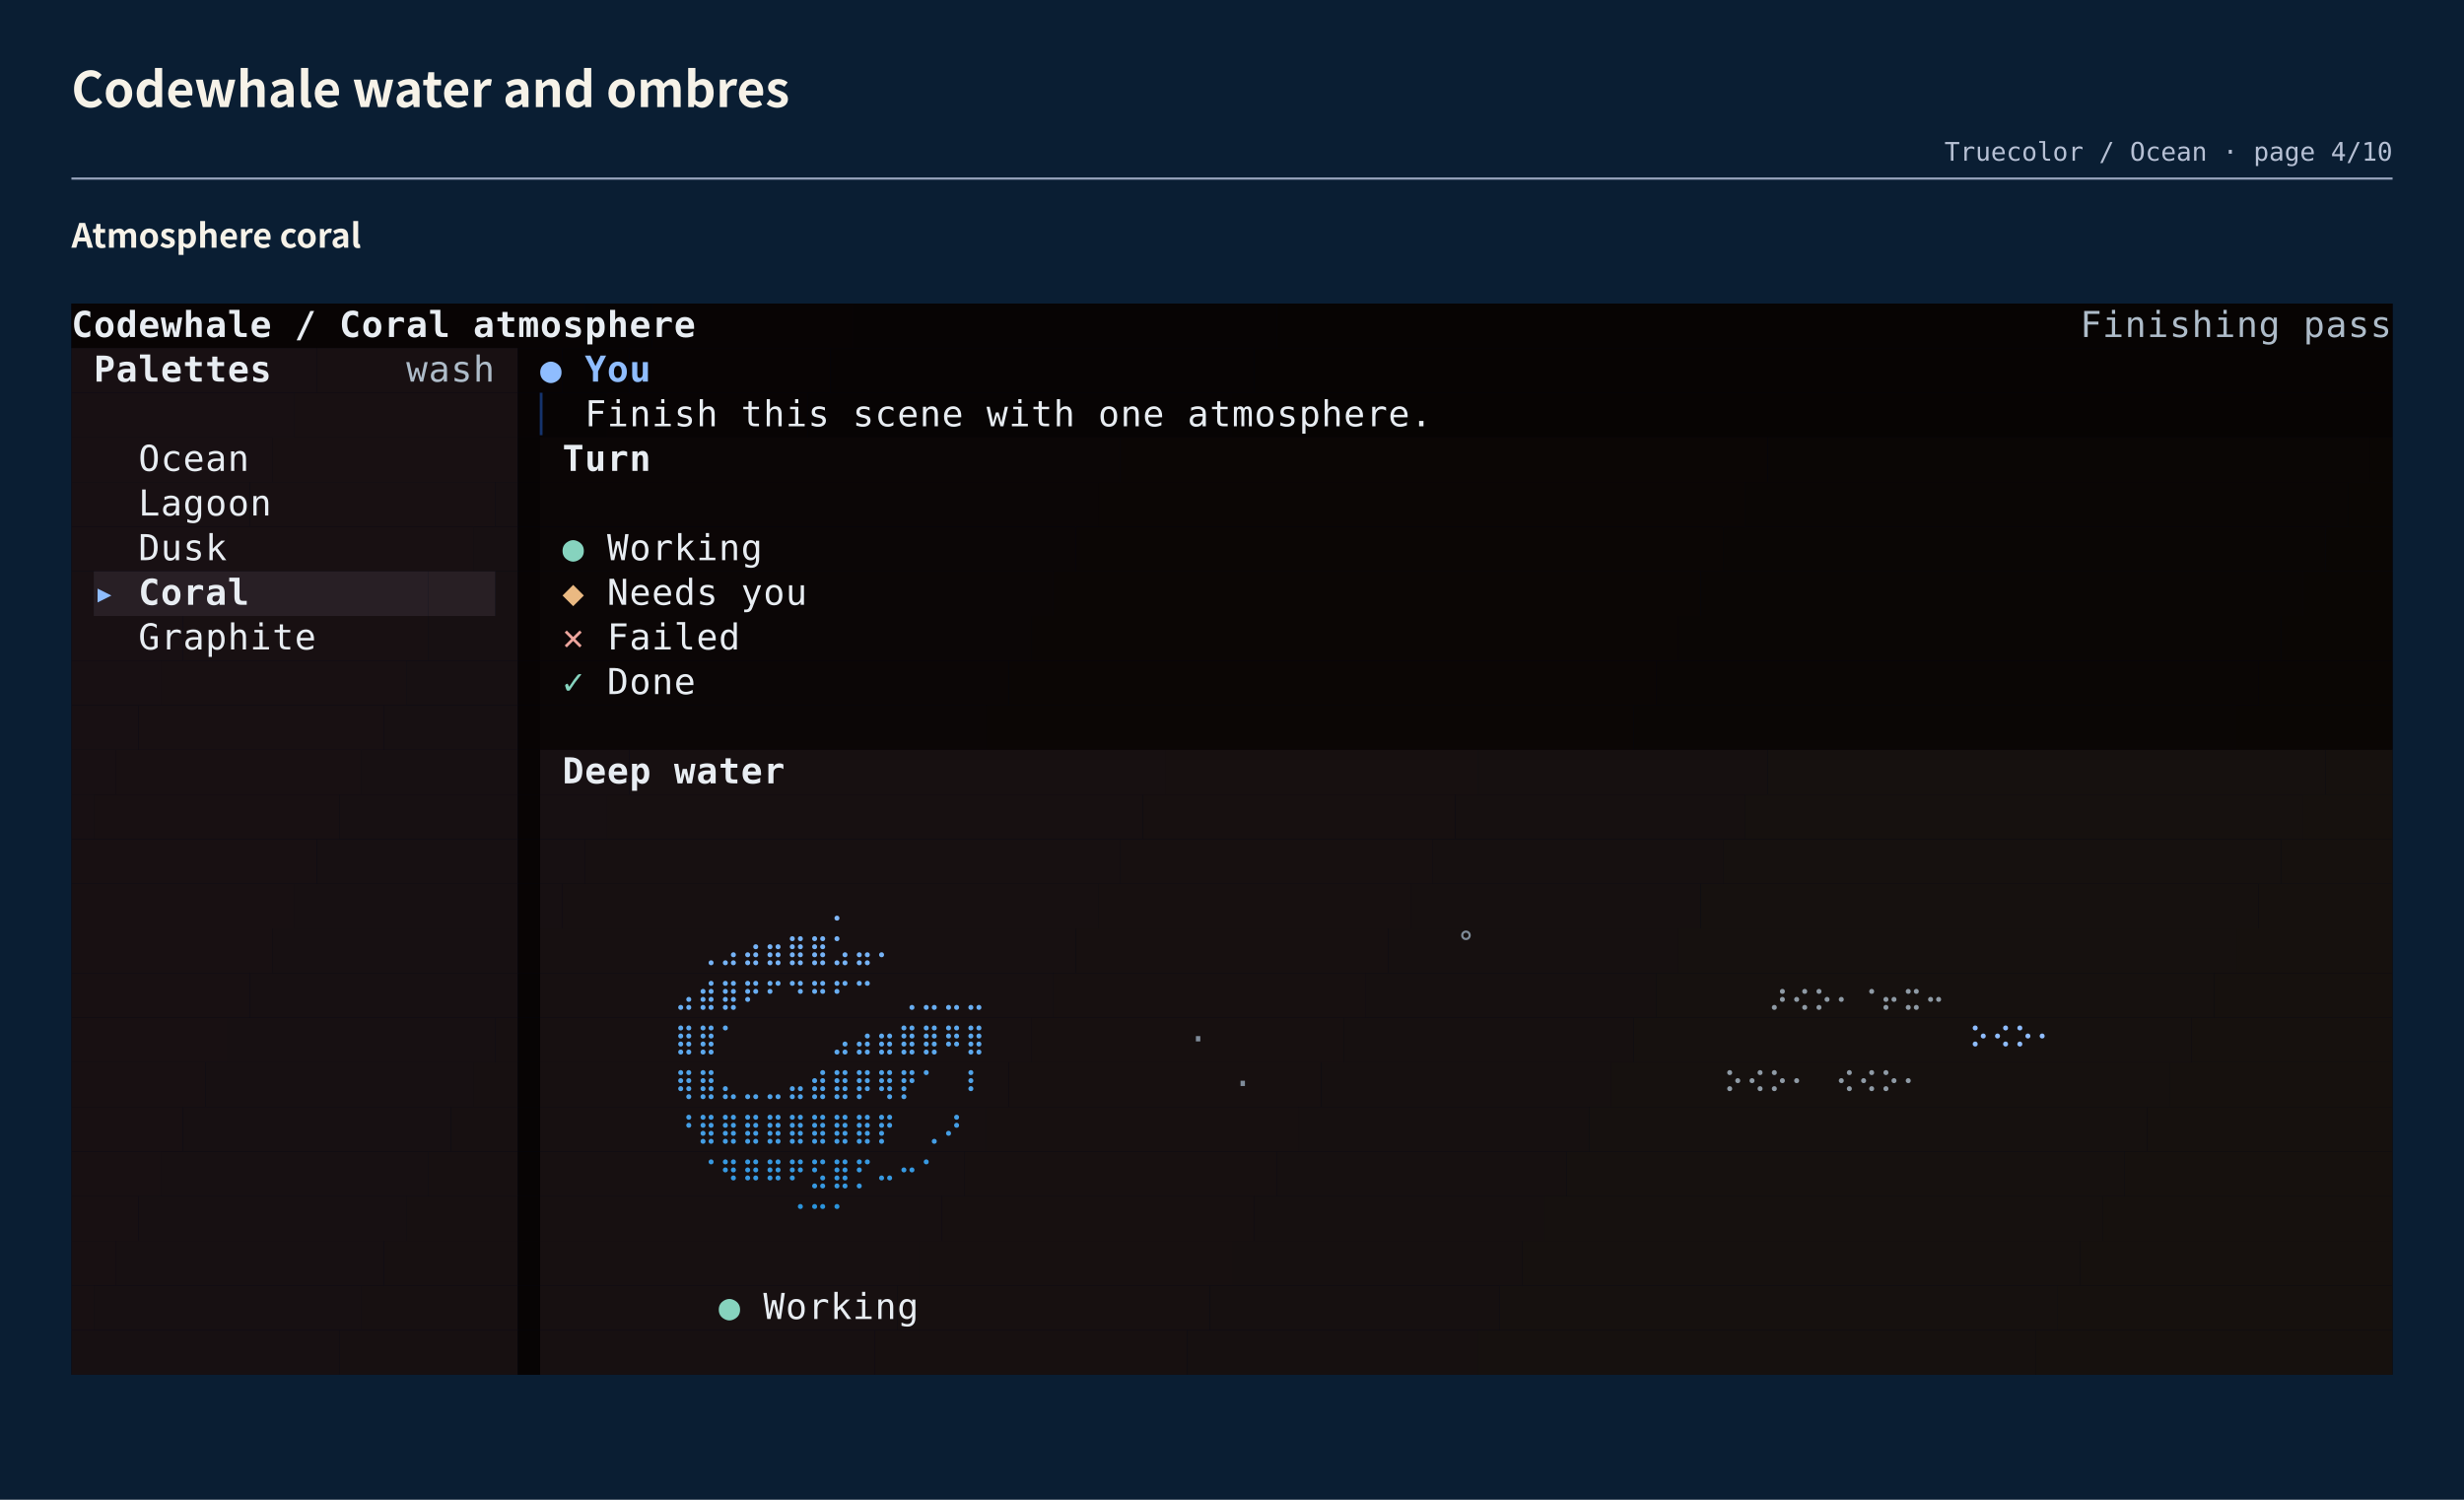
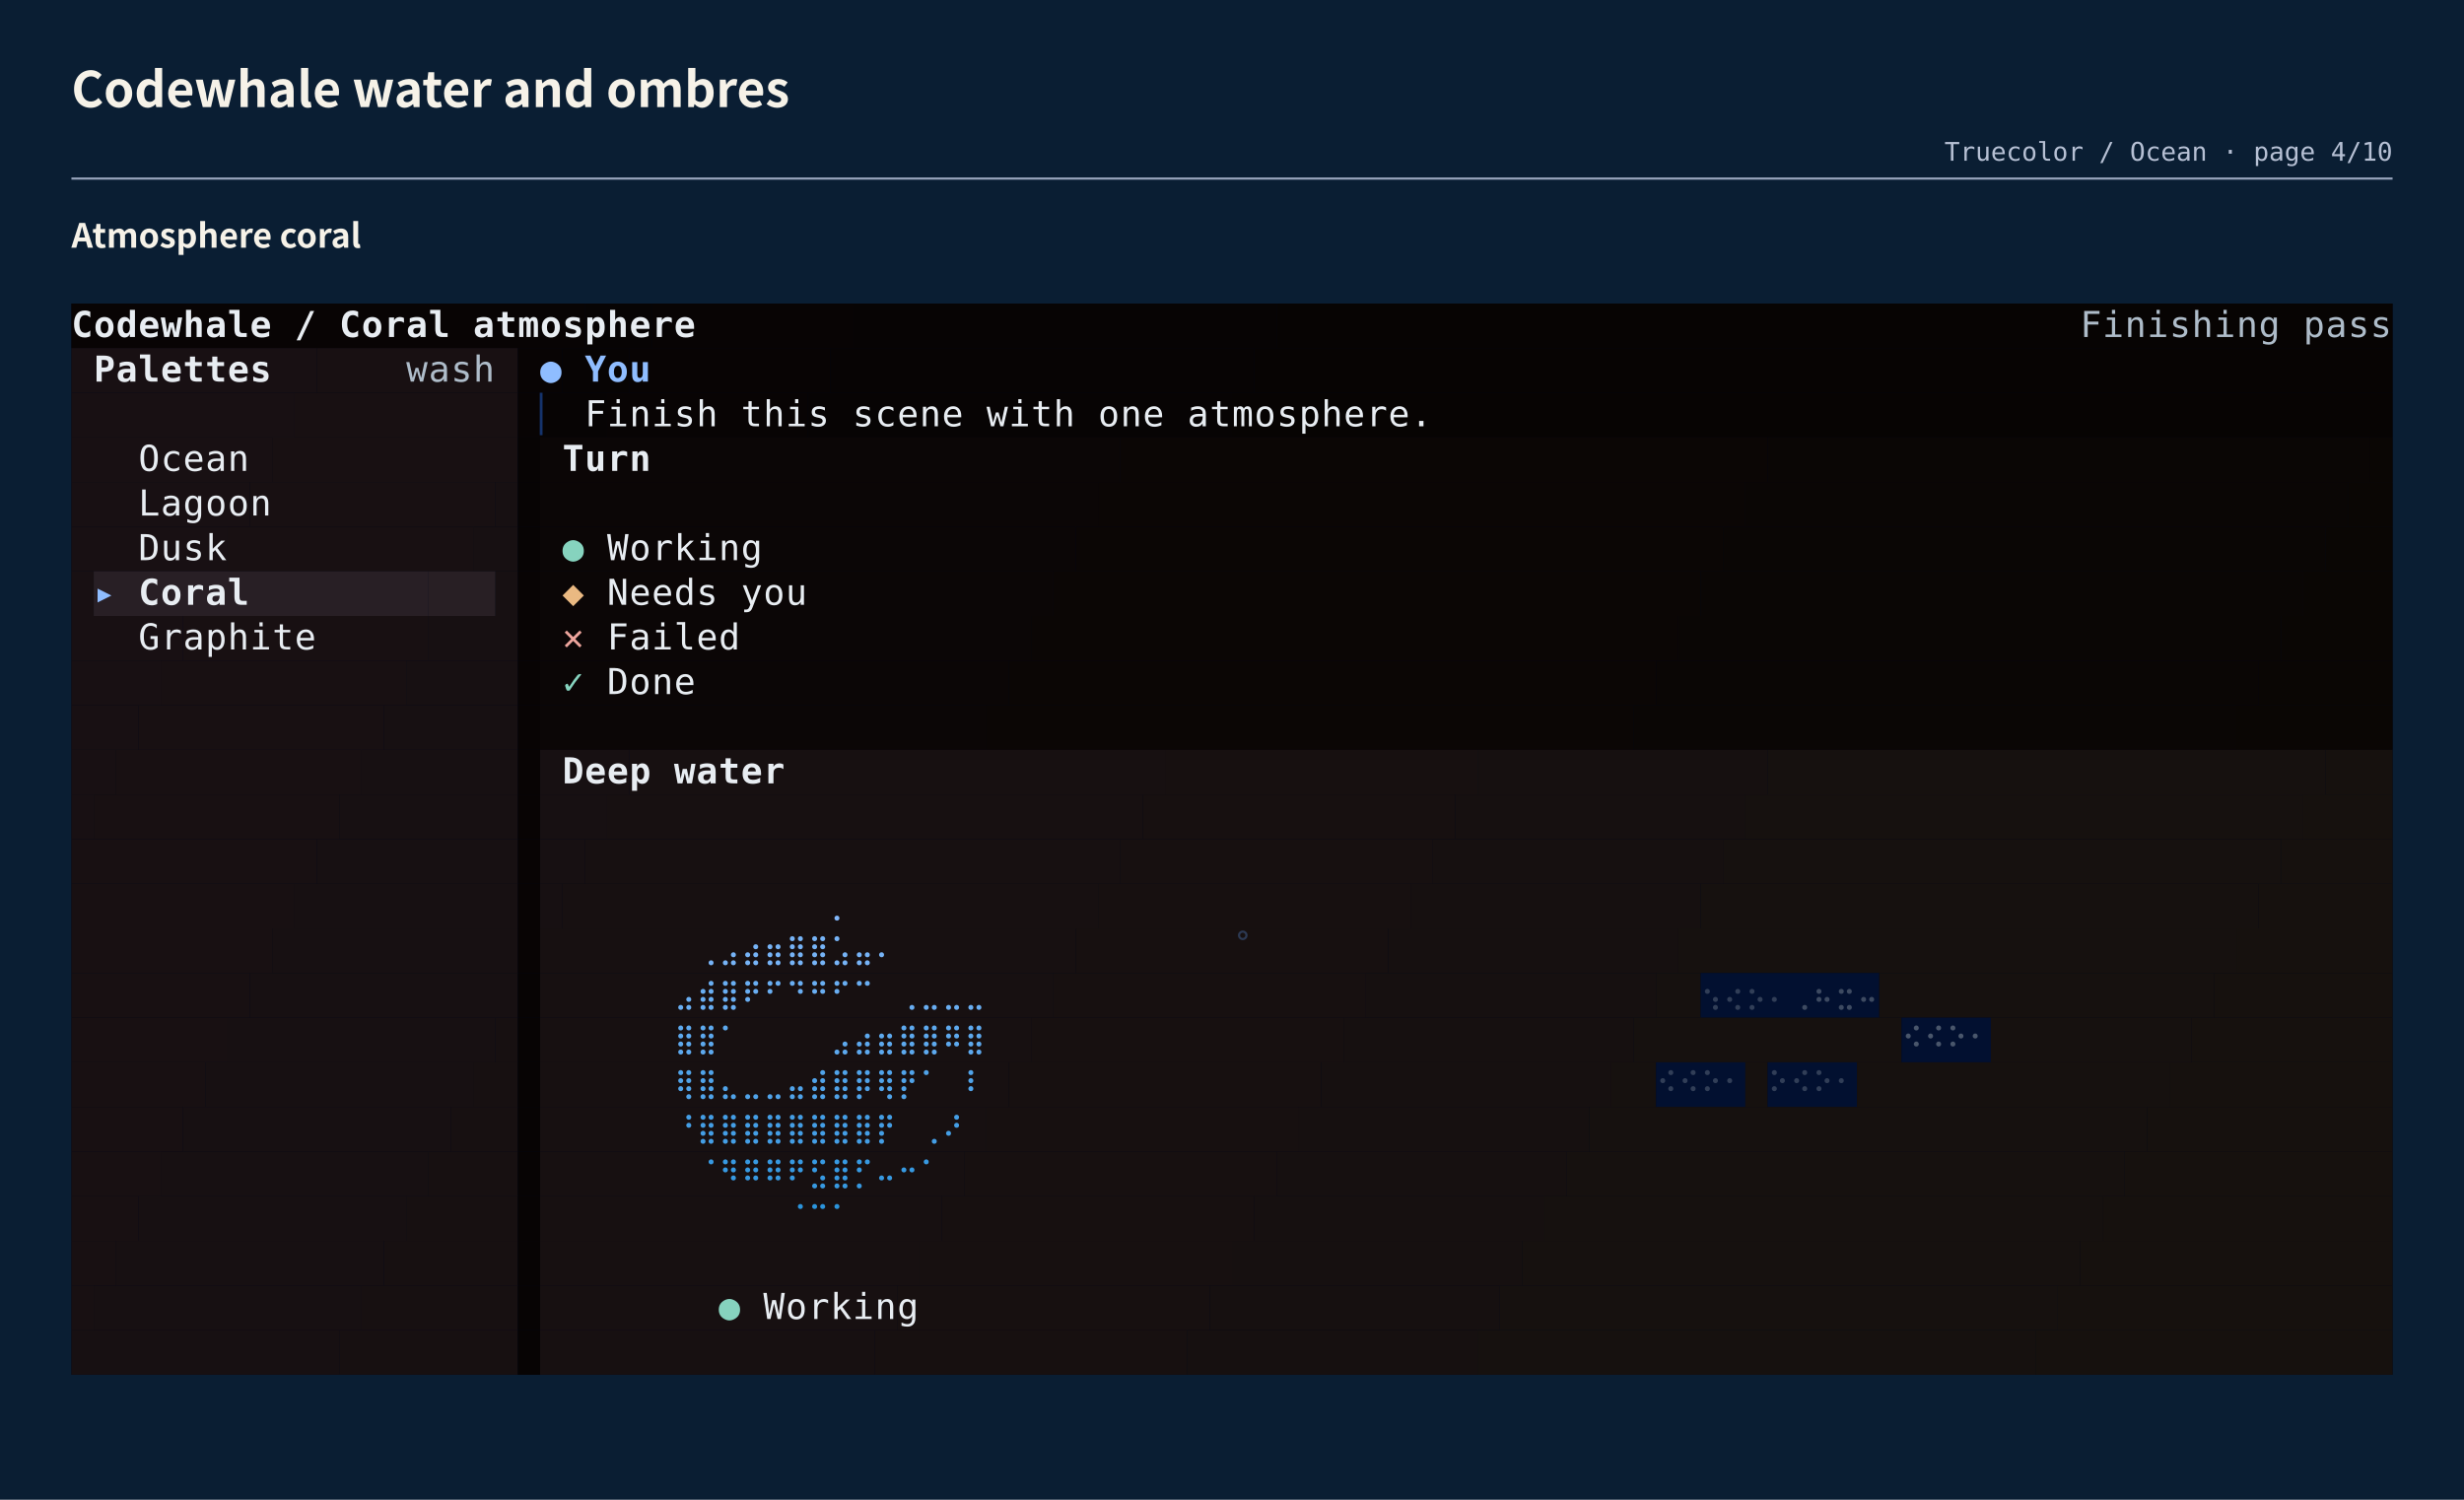
<svg xmlns="http://www.w3.org/2000/svg" width="1104" height="672" viewBox="0 0 1104 672" role="img" aria-labelledby="title desc">
  <rect width="100%" height="100%" fill="#0a1e33" />
  <text x="32" y="48" fill="#f6f2e8" font-family="'Geist Sans','PingFang SC','Hiragino Sans GB','Microsoft YaHei UI','Microsoft YaHei','Noto Sans CJK SC','Noto Sans SC','Source Han Sans SC',-apple-system,BlinkMacSystemFont,'Segoe UI',sans-serif" font-size="22" font-weight="600">Codewhale water and ombres</text>
  <text x="1072" y="72" fill="#b6c0d4" font-family="'DejaVu Sans Mono','Cascadia Mono','SFMono-Regular',Consolas,'Liberation Mono',monospace" font-size="11.5" text-anchor="end">Truecolor / Ocean · page 4/10</text>
  <path d="M32 80H1072" stroke="#93a0b8" stroke-width="1" />
  <g data-entry="atmosphere-coral">
    <text x="32" y="111" fill="#f6f2e8" font-family="'Geist Sans','PingFang SC','Hiragino Sans GB','Microsoft YaHei UI','Microsoft YaHei','Noto Sans CJK SC','Noto Sans SC','Source Han Sans SC',-apple-system,BlinkMacSystemFont,'Segoe UI',sans-serif" font-size="15" font-weight="600">Atmosphere coral</text>
    <svg width="1040" height="480" viewBox="0 0 1040 480" role="img" x="32" y="136">
      <rect width="100%" height="100%" fill="#000415" />
      <rect x="0" y="0" width="230" height="20" fill="#080404" />
      <rect x="230" y="0" width="30" height="20" fill="#070404" />
      <rect x="260" y="0" width="90" height="20" fill="#080404" />
      <rect x="350" y="0" width="190" height="20" fill="#070404" />
      <rect x="540" y="0" width="500" height="20" fill="#070403" />
      <rect x="0" y="20" width="110" height="20" fill="#181013" />
      <rect x="110" y="20" width="90" height="20" fill="#181012" />
      <rect x="200" y="20" width="20" height="20" fill="#080404" />
      <rect x="220" y="20" width="30" height="20" fill="#070404" />
      <rect x="250" y="20" width="90" height="20" fill="#080404" />
      <rect x="340" y="20" width="190" height="20" fill="#070404" />
      <rect x="530" y="20" width="510" height="20" fill="#070403" />
      <rect x="0" y="40" width="100" height="20" fill="#181013" />
      <rect x="100" y="40" width="100" height="20" fill="#181012" />
      <rect x="200" y="40" width="10" height="20" fill="#080404" />
      <rect x="210" y="40" width="30" height="20" fill="#070404" />
      <rect x="240" y="40" width="90" height="20" fill="#080404" />
      <rect x="330" y="40" width="190" height="20" fill="#070404" />
      <rect x="520" y="40" width="520" height="20" fill="#070403" />
      <rect x="0" y="60" width="90" height="20" fill="#181013" />
      <rect x="90" y="60" width="110" height="20" fill="#181012" />
      <rect x="200" y="60" width="10" height="20" fill="#070404" />
      <rect x="210" y="60" width="260" height="20" fill="#0b0606" />
      <rect x="470" y="60" width="290" height="20" fill="#0b0605" />
      <rect x="760" y="60" width="270" height="20" fill="#0a0605" />
      <rect x="1030" y="60" width="10" height="20" fill="#0a0604" />
      <rect x="0" y="80" width="80" height="20" fill="#181013" />
      <rect x="80" y="80" width="110" height="20" fill="#181012" />
      <rect x="190" y="80" width="10" height="20" fill="#171012" />
      <rect x="200" y="80" width="10" height="20" fill="#070404" />
      <rect x="210" y="80" width="250" height="20" fill="#0b0606" />
      <rect x="460" y="80" width="290" height="20" fill="#0b0605" />
      <rect x="750" y="80" width="270" height="20" fill="#0a0605" />
      <rect x="1020" y="80" width="20" height="20" fill="#0a0604" />
      <rect x="0" y="100" width="70" height="20" fill="#181013" />
      <rect x="70" y="100" width="110" height="20" fill="#181012" />
      <rect x="180" y="100" width="20" height="20" fill="#171012" />
      <rect x="200" y="100" width="10" height="20" fill="#070404" />
      <rect x="210" y="100" width="240" height="20" fill="#0b0606" />
      <rect x="450" y="100" width="290" height="20" fill="#0b0605" />
      <rect x="740" y="100" width="270" height="20" fill="#0a0605" />
      <rect x="1010" y="100" width="30" height="20" fill="#0a0604" />
      <rect x="0" y="120" width="10" height="20" fill="#181013" />
      <rect x="10" y="120" width="150" height="20" fill="#281f25" />
      <rect x="160" y="120" width="30" height="20" fill="#281f24" />
      <rect x="190" y="120" width="10" height="20" fill="#171012" />
      <rect x="200" y="120" width="10" height="20" fill="#080404" />
      <rect x="210" y="120" width="230" height="20" fill="#0b0606" />
      <rect x="440" y="120" width="290" height="20" fill="#0b0605" />
      <rect x="730" y="120" width="270" height="20" fill="#0a0605" />
      <rect x="1000" y="120" width="40" height="20" fill="#0a0604" />
      <rect x="0" y="140" width="50" height="20" fill="#181013" />
      <rect x="50" y="140" width="110" height="20" fill="#181012" />
      <rect x="160" y="140" width="40" height="20" fill="#171012" />
      <rect x="200" y="140" width="10" height="20" fill="#080404" />
      <rect x="210" y="140" width="220" height="20" fill="#0b0606" />
      <rect x="430" y="140" width="290" height="20" fill="#0b0605" />
      <rect x="720" y="140" width="270" height="20" fill="#0a0605" />
      <rect x="990" y="140" width="50" height="20" fill="#0a0604" />
      <rect x="0" y="160" width="40" height="20" fill="#181013" />
      <rect x="40" y="160" width="110" height="20" fill="#181012" />
      <rect x="150" y="160" width="50" height="20" fill="#171012" />
      <rect x="200" y="160" width="10" height="20" fill="#080404" />
      <rect x="210" y="160" width="210" height="20" fill="#0b0606" />
      <rect x="420" y="160" width="290" height="20" fill="#0b0605" />
      <rect x="710" y="160" width="270" height="20" fill="#0a0605" />
      <rect x="980" y="160" width="60" height="20" fill="#0a0604" />
      <rect x="0" y="180" width="30" height="20" fill="#181013" />
      <rect x="30" y="180" width="110" height="20" fill="#181012" />
      <rect x="140" y="180" width="60" height="20" fill="#171012" />
      <rect x="200" y="180" width="10" height="20" fill="#080404" />
      <rect x="210" y="180" width="200" height="20" fill="#0b0606" />
      <rect x="410" y="180" width="290" height="20" fill="#0b0605" />
      <rect x="700" y="180" width="270" height="20" fill="#0a0605" />
      <rect x="970" y="180" width="70" height="20" fill="#0a0604" />
      <rect x="0" y="200" width="20" height="20" fill="#181013" />
      <rect x="20" y="200" width="110" height="20" fill="#181012" />
      <rect x="130" y="200" width="70" height="20" fill="#171012" />
      <rect x="200" y="200" width="10" height="20" fill="#080404" />
      <rect x="210" y="200" width="40" height="20" fill="#171012" />
      <rect x="250" y="200" width="240" height="20" fill="#171011" />
      <rect x="490" y="200" width="140" height="20" fill="#171010" />
      <rect x="630" y="200" width="130" height="20" fill="#161010" />
      <rect x="760" y="200" width="250" height="20" fill="#16110f" />
      <rect x="1010" y="200" width="30" height="20" fill="#16110e" />
      <rect x="0" y="220" width="10" height="20" fill="#181013" />
      <rect x="10" y="220" width="110" height="20" fill="#181012" />
      <rect x="120" y="220" width="80" height="20" fill="#171012" />
      <rect x="200" y="220" width="10" height="20" fill="#080404" />
      <rect x="210" y="220" width="30" height="20" fill="#171012" />
      <rect x="240" y="220" width="240" height="20" fill="#171011" />
      <rect x="480" y="220" width="140" height="20" fill="#171010" />
      <rect x="620" y="220" width="130" height="20" fill="#161010" />
      <rect x="750" y="220" width="250" height="20" fill="#16110f" />
      <rect x="1000" y="220" width="40" height="20" fill="#16110e" />
      <rect x="0" y="240" width="110" height="20" fill="#181012" />
      <rect x="110" y="240" width="90" height="20" fill="#171012" />
      <rect x="200" y="240" width="10" height="20" fill="#080404" />
      <rect x="210" y="240" width="20" height="20" fill="#171012" />
      <rect x="230" y="240" width="240" height="20" fill="#171011" />
      <rect x="470" y="240" width="140" height="20" fill="#171010" />
      <rect x="610" y="240" width="130" height="20" fill="#161010" />
      <rect x="740" y="240" width="250" height="20" fill="#16110f" />
      <rect x="990" y="240" width="50" height="20" fill="#16110e" />
      <rect x="0" y="260" width="100" height="20" fill="#181012" />
      <rect x="100" y="260" width="100" height="20" fill="#171012" />
      <rect x="200" y="260" width="10" height="20" fill="#080404" />
      <rect x="210" y="260" width="10" height="20" fill="#171012" />
      <rect x="220" y="260" width="240" height="20" fill="#171011" />
      <rect x="460" y="260" width="140" height="20" fill="#171010" />
      <rect x="600" y="260" width="130" height="20" fill="#161010" />
      <rect x="730" y="260" width="250" height="20" fill="#16110f" />
      <rect x="980" y="260" width="60" height="20" fill="#16110e" />
      <rect x="0" y="280" width="90" height="20" fill="#181012" />
      <rect x="90" y="280" width="110" height="20" fill="#171012" />
      <rect x="200" y="280" width="10" height="20" fill="#080404" />
      <rect x="210" y="280" width="240" height="20" fill="#171011" />
      <rect x="450" y="280" width="140" height="20" fill="#171010" />
      <rect x="590" y="280" width="130" height="20" fill="#161010" />
      <rect x="720" y="280" width="250" height="20" fill="#16110f" />
      <rect x="970" y="280" width="70" height="20" fill="#16110e" />
      <rect x="0" y="300" width="80" height="20" fill="#181012" />
      <rect x="80" y="300" width="120" height="20" fill="#171012" />
      <rect x="200" y="300" width="10" height="20" fill="#070404" />
      <rect x="210" y="300" width="230" height="20" fill="#171011" />
      <rect x="440" y="300" width="140" height="20" fill="#171010" />
      <rect x="580" y="300" width="130" height="20" fill="#161010" />
-       <rect x="710" y="300" width="250" height="20" fill="#16110f" />
+       <rect x="710" y="300" width="20" height="20" fill="#16110f" />
+       <rect x="730" y="300" width="80" height="20" fill="#021030" />
+       <rect x="810" y="300" width="150" height="20" fill="#16110f" />
      <rect x="960" y="300" width="80" height="20" fill="#16110e" />
      <rect x="0" y="320" width="70" height="20" fill="#181012" />
      <rect x="70" y="320" width="120" height="20" fill="#171012" />
      <rect x="190" y="320" width="10" height="20" fill="#171011" />
      <rect x="200" y="320" width="10" height="20" fill="#070404" />
      <rect x="210" y="320" width="220" height="20" fill="#171011" />
      <rect x="430" y="320" width="140" height="20" fill="#171010" />
      <rect x="570" y="320" width="130" height="20" fill="#161010" />
-       <rect x="700" y="320" width="250" height="20" fill="#16110f" />
+       <rect x="700" y="320" width="120" height="20" fill="#16110f" />
+       <rect x="820" y="320" width="40" height="20" fill="#021030" />
+       <rect x="860" y="320" width="90" height="20" fill="#16110f" />
      <rect x="950" y="320" width="90" height="20" fill="#16110e" />
      <rect x="0" y="340" width="60" height="20" fill="#181012" />
      <rect x="60" y="340" width="120" height="20" fill="#171012" />
      <rect x="180" y="340" width="20" height="20" fill="#171011" />
      <rect x="200" y="340" width="10" height="20" fill="#070404" />
      <rect x="210" y="340" width="210" height="20" fill="#171011" />
      <rect x="420" y="340" width="140" height="20" fill="#171010" />
      <rect x="560" y="340" width="130" height="20" fill="#161010" />
-       <rect x="690" y="340" width="250" height="20" fill="#16110f" />
+       <rect x="690" y="340" width="20" height="20" fill="#16110f" />
+       <rect x="710" y="340" width="40" height="20" fill="#021030" />
+       <rect x="750" y="340" width="10" height="20" fill="#16110f" />
+       <rect x="760" y="340" width="40" height="20" fill="#021030" />
+       <rect x="800" y="340" width="140" height="20" fill="#16110f" />
      <rect x="940" y="340" width="100" height="20" fill="#16110e" />
      <rect x="0" y="360" width="50" height="20" fill="#181012" />
      <rect x="50" y="360" width="120" height="20" fill="#171012" />
      <rect x="170" y="360" width="30" height="20" fill="#171011" />
      <rect x="200" y="360" width="10" height="20" fill="#070404" />
      <rect x="210" y="360" width="200" height="20" fill="#171011" />
      <rect x="410" y="360" width="140" height="20" fill="#171010" />
      <rect x="550" y="360" width="130" height="20" fill="#161010" />
      <rect x="680" y="360" width="250" height="20" fill="#16110f" />
      <rect x="930" y="360" width="110" height="20" fill="#16110e" />
      <rect x="0" y="380" width="40" height="20" fill="#181012" />
      <rect x="40" y="380" width="120" height="20" fill="#171012" />
      <rect x="160" y="380" width="40" height="20" fill="#171011" />
      <rect x="200" y="380" width="10" height="20" fill="#070404" />
      <rect x="210" y="380" width="190" height="20" fill="#171011" />
      <rect x="400" y="380" width="140" height="20" fill="#171010" />
      <rect x="540" y="380" width="130" height="20" fill="#161010" />
      <rect x="670" y="380" width="250" height="20" fill="#16110f" />
      <rect x="920" y="380" width="120" height="20" fill="#16110e" />
      <rect x="0" y="400" width="30" height="20" fill="#181012" />
      <rect x="30" y="400" width="120" height="20" fill="#171012" />
      <rect x="150" y="400" width="50" height="20" fill="#171011" />
      <rect x="200" y="400" width="10" height="20" fill="#070404" />
      <rect x="210" y="400" width="180" height="20" fill="#171011" />
      <rect x="390" y="400" width="140" height="20" fill="#171010" />
      <rect x="530" y="400" width="130" height="20" fill="#161010" />
      <rect x="660" y="400" width="250" height="20" fill="#16110f" />
      <rect x="910" y="400" width="130" height="20" fill="#16110e" />
      <rect x="0" y="420" width="20" height="20" fill="#181012" />
      <rect x="20" y="420" width="120" height="20" fill="#171012" />
      <rect x="140" y="420" width="60" height="20" fill="#171011" />
      <rect x="200" y="420" width="10" height="20" fill="#070404" />
      <rect x="210" y="420" width="170" height="20" fill="#171011" />
      <rect x="380" y="420" width="140" height="20" fill="#171010" />
      <rect x="520" y="420" width="130" height="20" fill="#161010" />
      <rect x="650" y="420" width="250" height="20" fill="#16110f" />
      <rect x="900" y="420" width="140" height="20" fill="#16110e" />
      <rect x="0" y="440" width="10" height="20" fill="#181012" />
      <rect x="10" y="440" width="120" height="20" fill="#171012" />
      <rect x="130" y="440" width="70" height="20" fill="#171011" />
      <rect x="200" y="440" width="10" height="20" fill="#070404" />
      <rect x="210" y="440" width="160" height="20" fill="#171011" />
      <rect x="370" y="440" width="140" height="20" fill="#171010" />
      <rect x="510" y="440" width="130" height="20" fill="#161010" />
      <rect x="640" y="440" width="250" height="20" fill="#16110f" />
      <rect x="890" y="440" width="150" height="20" fill="#16110e" />
      <rect x="0" y="460" width="120" height="20" fill="#171012" />
      <rect x="120" y="460" width="80" height="20" fill="#171011" />
      <rect x="200" y="460" width="10" height="20" fill="#070404" />
      <rect x="210" y="460" width="150" height="20" fill="#171011" />
      <rect x="360" y="460" width="140" height="20" fill="#171010" />
      <rect x="500" y="460" width="130" height="20" fill="#161010" />
      <rect x="630" y="460" width="250" height="20" fill="#16110f" />
      <rect x="880" y="460" width="160" height="20" fill="#16110e" />
      <g font-family="'DejaVu Sans Mono','Cascadia Mono','SFMono-Regular',Consolas,'Liberation Mono',monospace" font-size="16" xml:space="preserve">
        <text x="0" y="15" fill="#e8edf2" textLength="10" lengthAdjust="spacingAndGlyphs" font-weight="700">C</text>
        <text x="10" y="15" fill="#e8edf2" textLength="10" lengthAdjust="spacingAndGlyphs" font-weight="700">o</text>
        <text x="20" y="15" fill="#e8edf2" textLength="10" lengthAdjust="spacingAndGlyphs" font-weight="700">d</text>
        <text x="30" y="15" fill="#e8edf2" textLength="10" lengthAdjust="spacingAndGlyphs" font-weight="700">e</text>
        <text x="40" y="15" fill="#e8edf2" textLength="10" lengthAdjust="spacingAndGlyphs" font-weight="700">w</text>
        <text x="50" y="15" fill="#e8edf2" textLength="10" lengthAdjust="spacingAndGlyphs" font-weight="700">h</text>
        <text x="60" y="15" fill="#e8edf2" textLength="10" lengthAdjust="spacingAndGlyphs" font-weight="700">a</text>
        <text x="70" y="15" fill="#e8edf2" textLength="10" lengthAdjust="spacingAndGlyphs" font-weight="700">l</text>
        <text x="80" y="15" fill="#e8edf2" textLength="10" lengthAdjust="spacingAndGlyphs" font-weight="700">e</text>
        <text x="100" y="15" fill="#e8edf2" textLength="10" lengthAdjust="spacingAndGlyphs" font-weight="700">/</text>
        <text x="120" y="15" fill="#e8edf2" textLength="10" lengthAdjust="spacingAndGlyphs" font-weight="700">C</text>
        <text x="130" y="15" fill="#e8edf2" textLength="10" lengthAdjust="spacingAndGlyphs" font-weight="700">o</text>
        <text x="140" y="15" fill="#e8edf2" textLength="10" lengthAdjust="spacingAndGlyphs" font-weight="700">r</text>
        <text x="150" y="15" fill="#e8edf2" textLength="10" lengthAdjust="spacingAndGlyphs" font-weight="700">a</text>
        <text x="160" y="15" fill="#e8edf2" textLength="10" lengthAdjust="spacingAndGlyphs" font-weight="700">l</text>
        <text x="180" y="15" fill="#e8edf2" textLength="10" lengthAdjust="spacingAndGlyphs" font-weight="700">a</text>
        <text x="190" y="15" fill="#e8edf2" textLength="10" lengthAdjust="spacingAndGlyphs" font-weight="700">t</text>
        <text x="200" y="15" fill="#e8edf2" textLength="10" lengthAdjust="spacingAndGlyphs" font-weight="700">m</text>
        <text x="210" y="15" fill="#e8edf2" textLength="10" lengthAdjust="spacingAndGlyphs" font-weight="700">o</text>
        <text x="220" y="15" fill="#e8edf2" textLength="10" lengthAdjust="spacingAndGlyphs" font-weight="700">s</text>
        <text x="230" y="15" fill="#e8edf2" textLength="10" lengthAdjust="spacingAndGlyphs" font-weight="700">p</text>
        <text x="240" y="15" fill="#e8edf2" textLength="10" lengthAdjust="spacingAndGlyphs" font-weight="700">h</text>
        <text x="250" y="15" fill="#e8edf2" textLength="10" lengthAdjust="spacingAndGlyphs" font-weight="700">e</text>
        <text x="260" y="15" fill="#e8edf2" textLength="10" lengthAdjust="spacingAndGlyphs" font-weight="700">r</text>
        <text x="270" y="15" fill="#e8edf2" textLength="10" lengthAdjust="spacingAndGlyphs" font-weight="700">e</text>
        <text x="900" y="15" fill="#aebcc9" textLength="10" lengthAdjust="spacingAndGlyphs">F</text>
        <text x="910" y="15" fill="#aebcc9" textLength="10" lengthAdjust="spacingAndGlyphs">i</text>
        <text x="920" y="15" fill="#aebcc9" textLength="10" lengthAdjust="spacingAndGlyphs">n</text>
        <text x="930" y="15" fill="#aebcc9" textLength="10" lengthAdjust="spacingAndGlyphs">i</text>
        <text x="940" y="15" fill="#aebcc9" textLength="10" lengthAdjust="spacingAndGlyphs">s</text>
        <text x="950" y="15" fill="#aebcc9" textLength="10" lengthAdjust="spacingAndGlyphs">h</text>
        <text x="960" y="15" fill="#aebcc9" textLength="10" lengthAdjust="spacingAndGlyphs">i</text>
        <text x="970" y="15" fill="#aebcc9" textLength="10" lengthAdjust="spacingAndGlyphs">n</text>
        <text x="980" y="15" fill="#aebcc9" textLength="10" lengthAdjust="spacingAndGlyphs">g</text>
        <text x="1000" y="15" fill="#aebcc9" textLength="10" lengthAdjust="spacingAndGlyphs">p</text>
        <text x="1010" y="15" fill="#aebcc9" textLength="10" lengthAdjust="spacingAndGlyphs">a</text>
        <text x="1020" y="15" fill="#aebcc9" textLength="10" lengthAdjust="spacingAndGlyphs">s</text>
        <text x="1030" y="15" fill="#aebcc9" textLength="10" lengthAdjust="spacingAndGlyphs">s</text>
        <text x="10" y="35" fill="#e8edf2" textLength="10" lengthAdjust="spacingAndGlyphs" font-weight="700">P</text>
        <text x="20" y="35" fill="#e8edf2" textLength="10" lengthAdjust="spacingAndGlyphs" font-weight="700">a</text>
        <text x="30" y="35" fill="#e8edf2" textLength="10" lengthAdjust="spacingAndGlyphs" font-weight="700">l</text>
        <text x="40" y="35" fill="#e8edf2" textLength="10" lengthAdjust="spacingAndGlyphs" font-weight="700">e</text>
        <text x="50" y="35" fill="#e8edf2" textLength="10" lengthAdjust="spacingAndGlyphs" font-weight="700">t</text>
        <text x="60" y="35" fill="#e8edf2" textLength="10" lengthAdjust="spacingAndGlyphs" font-weight="700">t</text>
        <text x="70" y="35" fill="#e8edf2" textLength="10" lengthAdjust="spacingAndGlyphs" font-weight="700">e</text>
        <text x="80" y="35" fill="#e8edf2" textLength="10" lengthAdjust="spacingAndGlyphs" font-weight="700">s</text>
        <text x="150" y="35" fill="#aebcc9" textLength="10" lengthAdjust="spacingAndGlyphs">w</text>
        <text x="160" y="35" fill="#aebcc9" textLength="10" lengthAdjust="spacingAndGlyphs">a</text>
        <text x="170" y="35" fill="#aebcc9" textLength="10" lengthAdjust="spacingAndGlyphs">s</text>
        <text x="180" y="35" fill="#aebcc9" textLength="10" lengthAdjust="spacingAndGlyphs">h</text>
        <text x="210" y="35" fill="#8fbdff" textLength="10" lengthAdjust="spacingAndGlyphs">●</text>
        <text x="230" y="35" fill="#8fbdff" textLength="10" lengthAdjust="spacingAndGlyphs" font-weight="700">Y</text>
        <text x="240" y="35" fill="#8fbdff" textLength="10" lengthAdjust="spacingAndGlyphs" font-weight="700">o</text>
        <text x="250" y="35" fill="#8fbdff" textLength="10" lengthAdjust="spacingAndGlyphs" font-weight="700">u</text>
        <text x="210" y="55" fill="#15336c" textLength="10" lengthAdjust="spacingAndGlyphs">▏</text>
        <text x="230" y="55" fill="#e8edf2" textLength="10" lengthAdjust="spacingAndGlyphs">F</text>
        <text x="240" y="55" fill="#e8edf2" textLength="10" lengthAdjust="spacingAndGlyphs">i</text>
        <text x="250" y="55" fill="#e8edf2" textLength="10" lengthAdjust="spacingAndGlyphs">n</text>
        <text x="260" y="55" fill="#e8edf2" textLength="10" lengthAdjust="spacingAndGlyphs">i</text>
        <text x="270" y="55" fill="#e8edf2" textLength="10" lengthAdjust="spacingAndGlyphs">s</text>
        <text x="280" y="55" fill="#e8edf2" textLength="10" lengthAdjust="spacingAndGlyphs">h</text>
        <text x="300" y="55" fill="#e8edf2" textLength="10" lengthAdjust="spacingAndGlyphs">t</text>
        <text x="310" y="55" fill="#e8edf2" textLength="10" lengthAdjust="spacingAndGlyphs">h</text>
        <text x="320" y="55" fill="#e8edf2" textLength="10" lengthAdjust="spacingAndGlyphs">i</text>
        <text x="330" y="55" fill="#e8edf2" textLength="10" lengthAdjust="spacingAndGlyphs">s</text>
        <text x="350" y="55" fill="#e8edf2" textLength="10" lengthAdjust="spacingAndGlyphs">s</text>
        <text x="360" y="55" fill="#e8edf2" textLength="10" lengthAdjust="spacingAndGlyphs">c</text>
        <text x="370" y="55" fill="#e8edf2" textLength="10" lengthAdjust="spacingAndGlyphs">e</text>
        <text x="380" y="55" fill="#e8edf2" textLength="10" lengthAdjust="spacingAndGlyphs">n</text>
        <text x="390" y="55" fill="#e8edf2" textLength="10" lengthAdjust="spacingAndGlyphs">e</text>
        <text x="410" y="55" fill="#e8edf2" textLength="10" lengthAdjust="spacingAndGlyphs">w</text>
        <text x="420" y="55" fill="#e8edf2" textLength="10" lengthAdjust="spacingAndGlyphs">i</text>
        <text x="430" y="55" fill="#e8edf2" textLength="10" lengthAdjust="spacingAndGlyphs">t</text>
        <text x="440" y="55" fill="#e8edf2" textLength="10" lengthAdjust="spacingAndGlyphs">h</text>
        <text x="460" y="55" fill="#e8edf2" textLength="10" lengthAdjust="spacingAndGlyphs">o</text>
        <text x="470" y="55" fill="#e8edf2" textLength="10" lengthAdjust="spacingAndGlyphs">n</text>
        <text x="480" y="55" fill="#e8edf2" textLength="10" lengthAdjust="spacingAndGlyphs">e</text>
        <text x="500" y="55" fill="#e8edf2" textLength="10" lengthAdjust="spacingAndGlyphs">a</text>
        <text x="510" y="55" fill="#e8edf2" textLength="10" lengthAdjust="spacingAndGlyphs">t</text>
        <text x="520" y="55" fill="#e8edf2" textLength="10" lengthAdjust="spacingAndGlyphs">m</text>
        <text x="530" y="55" fill="#e8edf2" textLength="10" lengthAdjust="spacingAndGlyphs">o</text>
        <text x="540" y="55" fill="#e8edf2" textLength="10" lengthAdjust="spacingAndGlyphs">s</text>
        <text x="550" y="55" fill="#e8edf2" textLength="10" lengthAdjust="spacingAndGlyphs">p</text>
        <text x="560" y="55" fill="#e8edf2" textLength="10" lengthAdjust="spacingAndGlyphs">h</text>
        <text x="570" y="55" fill="#e8edf2" textLength="10" lengthAdjust="spacingAndGlyphs">e</text>
        <text x="580" y="55" fill="#e8edf2" textLength="10" lengthAdjust="spacingAndGlyphs">r</text>
        <text x="590" y="55" fill="#e8edf2" textLength="10" lengthAdjust="spacingAndGlyphs">e</text>
        <text x="600" y="55" fill="#e8edf2" textLength="10" lengthAdjust="spacingAndGlyphs">.</text>
        <text x="30" y="75" fill="#e8edf2" textLength="10" lengthAdjust="spacingAndGlyphs">O</text>
        <text x="40" y="75" fill="#e8edf2" textLength="10" lengthAdjust="spacingAndGlyphs">c</text>
        <text x="50" y="75" fill="#e8edf2" textLength="10" lengthAdjust="spacingAndGlyphs">e</text>
        <text x="60" y="75" fill="#e8edf2" textLength="10" lengthAdjust="spacingAndGlyphs">a</text>
        <text x="70" y="75" fill="#e8edf2" textLength="10" lengthAdjust="spacingAndGlyphs">n</text>
        <text x="220" y="75" fill="#e8edf2" textLength="10" lengthAdjust="spacingAndGlyphs" font-weight="700">T</text>
        <text x="230" y="75" fill="#e8edf2" textLength="10" lengthAdjust="spacingAndGlyphs" font-weight="700">u</text>
        <text x="240" y="75" fill="#e8edf2" textLength="10" lengthAdjust="spacingAndGlyphs" font-weight="700">r</text>
        <text x="250" y="75" fill="#e8edf2" textLength="10" lengthAdjust="spacingAndGlyphs" font-weight="700">n</text>
        <text x="30" y="95" fill="#e8edf2" textLength="10" lengthAdjust="spacingAndGlyphs">L</text>
        <text x="40" y="95" fill="#e8edf2" textLength="10" lengthAdjust="spacingAndGlyphs">a</text>
        <text x="50" y="95" fill="#e8edf2" textLength="10" lengthAdjust="spacingAndGlyphs">g</text>
        <text x="60" y="95" fill="#e8edf2" textLength="10" lengthAdjust="spacingAndGlyphs">o</text>
        <text x="70" y="95" fill="#e8edf2" textLength="10" lengthAdjust="spacingAndGlyphs">o</text>
        <text x="80" y="95" fill="#e8edf2" textLength="10" lengthAdjust="spacingAndGlyphs">n</text>
        <text x="30" y="115" fill="#e8edf2" textLength="10" lengthAdjust="spacingAndGlyphs">D</text>
        <text x="40" y="115" fill="#e8edf2" textLength="10" lengthAdjust="spacingAndGlyphs">u</text>
        <text x="50" y="115" fill="#e8edf2" textLength="10" lengthAdjust="spacingAndGlyphs">s</text>
        <text x="60" y="115" fill="#e8edf2" textLength="10" lengthAdjust="spacingAndGlyphs">k</text>
        <text x="220" y="115" fill="#86d3be" textLength="10" lengthAdjust="spacingAndGlyphs">●</text>
        <text x="240" y="115" fill="#e8edf2" textLength="10" lengthAdjust="spacingAndGlyphs">W</text>
        <text x="250" y="115" fill="#e8edf2" textLength="10" lengthAdjust="spacingAndGlyphs">o</text>
        <text x="260" y="115" fill="#e8edf2" textLength="10" lengthAdjust="spacingAndGlyphs">r</text>
        <text x="270" y="115" fill="#e8edf2" textLength="10" lengthAdjust="spacingAndGlyphs">k</text>
        <text x="280" y="115" fill="#e8edf2" textLength="10" lengthAdjust="spacingAndGlyphs">i</text>
        <text x="290" y="115" fill="#e8edf2" textLength="10" lengthAdjust="spacingAndGlyphs">n</text>
        <text x="300" y="115" fill="#e8edf2" textLength="10" lengthAdjust="spacingAndGlyphs">g</text>
        <text x="10" y="135" fill="#8fbdff" textLength="10" lengthAdjust="spacingAndGlyphs">▸</text>
        <text x="30" y="135" fill="#e8edf2" textLength="10" lengthAdjust="spacingAndGlyphs" font-weight="700">C</text>
        <text x="40" y="135" fill="#e8edf2" textLength="10" lengthAdjust="spacingAndGlyphs" font-weight="700">o</text>
        <text x="50" y="135" fill="#e8edf2" textLength="10" lengthAdjust="spacingAndGlyphs" font-weight="700">r</text>
        <text x="60" y="135" fill="#e8edf2" textLength="10" lengthAdjust="spacingAndGlyphs" font-weight="700">a</text>
        <text x="70" y="135" fill="#e8edf2" textLength="10" lengthAdjust="spacingAndGlyphs" font-weight="700">l</text>
        <text x="220" y="135" fill="#eab982" textLength="10" lengthAdjust="spacingAndGlyphs">◆</text>
        <text x="240" y="135" fill="#e8edf2" textLength="10" lengthAdjust="spacingAndGlyphs">N</text>
        <text x="250" y="135" fill="#e8edf2" textLength="10" lengthAdjust="spacingAndGlyphs">e</text>
        <text x="260" y="135" fill="#e8edf2" textLength="10" lengthAdjust="spacingAndGlyphs">e</text>
        <text x="270" y="135" fill="#e8edf2" textLength="10" lengthAdjust="spacingAndGlyphs">d</text>
        <text x="280" y="135" fill="#e8edf2" textLength="10" lengthAdjust="spacingAndGlyphs">s</text>
        <text x="300" y="135" fill="#e8edf2" textLength="10" lengthAdjust="spacingAndGlyphs">y</text>
        <text x="310" y="135" fill="#e8edf2" textLength="10" lengthAdjust="spacingAndGlyphs">o</text>
        <text x="320" y="135" fill="#e8edf2" textLength="10" lengthAdjust="spacingAndGlyphs">u</text>
        <text x="30" y="155" fill="#e8edf2" textLength="10" lengthAdjust="spacingAndGlyphs">G</text>
        <text x="40" y="155" fill="#e8edf2" textLength="10" lengthAdjust="spacingAndGlyphs">r</text>
        <text x="50" y="155" fill="#e8edf2" textLength="10" lengthAdjust="spacingAndGlyphs">a</text>
        <text x="60" y="155" fill="#e8edf2" textLength="10" lengthAdjust="spacingAndGlyphs">p</text>
        <text x="70" y="155" fill="#e8edf2" textLength="10" lengthAdjust="spacingAndGlyphs">h</text>
        <text x="80" y="155" fill="#e8edf2" textLength="10" lengthAdjust="spacingAndGlyphs">i</text>
        <text x="90" y="155" fill="#e8edf2" textLength="10" lengthAdjust="spacingAndGlyphs">t</text>
        <text x="100" y="155" fill="#e8edf2" textLength="10" lengthAdjust="spacingAndGlyphs">e</text>
        <text x="220" y="155" fill="#eea59d" textLength="10" lengthAdjust="spacingAndGlyphs">✕</text>
        <text x="240" y="155" fill="#e8edf2" textLength="10" lengthAdjust="spacingAndGlyphs">F</text>
        <text x="250" y="155" fill="#e8edf2" textLength="10" lengthAdjust="spacingAndGlyphs">a</text>
        <text x="260" y="155" fill="#e8edf2" textLength="10" lengthAdjust="spacingAndGlyphs">i</text>
        <text x="270" y="155" fill="#e8edf2" textLength="10" lengthAdjust="spacingAndGlyphs">l</text>
        <text x="280" y="155" fill="#e8edf2" textLength="10" lengthAdjust="spacingAndGlyphs">e</text>
        <text x="290" y="155" fill="#e8edf2" textLength="10" lengthAdjust="spacingAndGlyphs">d</text>
        <text x="220" y="175" fill="#86d3be" textLength="10" lengthAdjust="spacingAndGlyphs">✓</text>
        <text x="240" y="175" fill="#e8edf2" textLength="10" lengthAdjust="spacingAndGlyphs">D</text>
        <text x="250" y="175" fill="#e8edf2" textLength="10" lengthAdjust="spacingAndGlyphs">o</text>
        <text x="260" y="175" fill="#e8edf2" textLength="10" lengthAdjust="spacingAndGlyphs">n</text>
        <text x="270" y="175" fill="#e8edf2" textLength="10" lengthAdjust="spacingAndGlyphs">e</text>
        <text x="220" y="215" fill="#e8edf2" textLength="10" lengthAdjust="spacingAndGlyphs" font-weight="700">D</text>
        <text x="230" y="215" fill="#e8edf2" textLength="10" lengthAdjust="spacingAndGlyphs" font-weight="700">e</text>
        <text x="240" y="215" fill="#e8edf2" textLength="10" lengthAdjust="spacingAndGlyphs" font-weight="700">e</text>
        <text x="250" y="215" fill="#e8edf2" textLength="10" lengthAdjust="spacingAndGlyphs" font-weight="700">p</text>
        <text x="270" y="215" fill="#e8edf2" textLength="10" lengthAdjust="spacingAndGlyphs" font-weight="700">w</text>
        <text x="280" y="215" fill="#e8edf2" textLength="10" lengthAdjust="spacingAndGlyphs" font-weight="700">a</text>
        <text x="290" y="215" fill="#e8edf2" textLength="10" lengthAdjust="spacingAndGlyphs" font-weight="700">t</text>
        <text x="300" y="215" fill="#e8edf2" textLength="10" lengthAdjust="spacingAndGlyphs" font-weight="700">e</text>
        <text x="310" y="215" fill="#e8edf2" textLength="10" lengthAdjust="spacingAndGlyphs" font-weight="700">r</text>
        <text x="340" y="275" fill="#82b8fb" textLength="10" lengthAdjust="spacingAndGlyphs">⡀</text>
        <text x="280" y="295" fill="#76b3f6" textLength="10" lengthAdjust="spacingAndGlyphs">⢀</text>
        <text x="290" y="295" fill="#76b3f6" textLength="10" lengthAdjust="spacingAndGlyphs">⣠</text>
        <text x="300" y="295" fill="#76b3f6" textLength="10" lengthAdjust="spacingAndGlyphs">⣴</text>
        <text x="310" y="295" fill="#76b3f6" textLength="10" lengthAdjust="spacingAndGlyphs">⣶</text>
        <text x="320" y="295" fill="#76b3f6" textLength="10" lengthAdjust="spacingAndGlyphs">⣿</text>
        <text x="330" y="295" fill="#76b3f6" textLength="10" lengthAdjust="spacingAndGlyphs">⣿</text>
        <text x="340" y="295" fill="#76b3f6" textLength="10" lengthAdjust="spacingAndGlyphs">⣡</text>
        <text x="350" y="295" fill="#76b3f6" textLength="10" lengthAdjust="spacingAndGlyphs">⣤</text>
        <text x="360" y="295" fill="#76b3f6" textLength="10" lengthAdjust="spacingAndGlyphs">⠄</text>
-         <text x="620" y="295" fill="#7f8c9a" textLength="10" lengthAdjust="spacingAndGlyphs">˚</text>
+         <text x="520" y="295" fill="#2c3953" textLength="10" lengthAdjust="spacingAndGlyphs">˚</text>
        <text x="270" y="315" fill="#69aef2" textLength="10" lengthAdjust="spacingAndGlyphs">⣠</text>
        <text x="280" y="315" fill="#69aef2" textLength="10" lengthAdjust="spacingAndGlyphs">⣾</text>
        <text x="290" y="315" fill="#69aef2" textLength="10" lengthAdjust="spacingAndGlyphs">⣿</text>
        <text x="300" y="315" fill="#69aef2" textLength="10" lengthAdjust="spacingAndGlyphs">⠟</text>
        <text x="310" y="315" fill="#69aef2" textLength="10" lengthAdjust="spacingAndGlyphs">⠋</text>
        <text x="320" y="315" fill="#69aef2" textLength="10" lengthAdjust="spacingAndGlyphs">⠙</text>
        <text x="330" y="315" fill="#69aef2" textLength="10" lengthAdjust="spacingAndGlyphs">⠛</text>
        <text x="340" y="315" fill="#69aef2" textLength="10" lengthAdjust="spacingAndGlyphs">⠋</text>
        <text x="350" y="315" fill="#69aef2" textLength="10" lengthAdjust="spacingAndGlyphs">⠉</text>
        <text x="370" y="315" fill="#69aef2" textLength="10" lengthAdjust="spacingAndGlyphs">⢀</text>
        <text x="380" y="315" fill="#69aef2" textLength="10" lengthAdjust="spacingAndGlyphs">⣀</text>
        <text x="390" y="315" fill="#69aef2" textLength="10" lengthAdjust="spacingAndGlyphs">⣀</text>
        <text x="400" y="315" fill="#69aef2" textLength="10" lengthAdjust="spacingAndGlyphs">⣀</text>
-         <text x="760" y="315" fill="#8f9ba6" textLength="10" lengthAdjust="spacingAndGlyphs">⡰</text>
-         <text x="770" y="315" fill="#8f9ba6" textLength="10" lengthAdjust="spacingAndGlyphs">⢔</text>
-         <text x="780" y="315" fill="#8f9ba6" textLength="10" lengthAdjust="spacingAndGlyphs">⡢</text>
-         <text x="790" y="315" fill="#8f9ba6" textLength="10" lengthAdjust="spacingAndGlyphs">⠄</text>
-         <text x="800" y="315" fill="#8f9ba6" textLength="10" lengthAdjust="spacingAndGlyphs">⠐</text>
-         <text x="810" y="315" fill="#8f9ba6" textLength="10" lengthAdjust="spacingAndGlyphs">⡤</text>
-         <text x="820" y="315" fill="#8f9ba6" textLength="10" lengthAdjust="spacingAndGlyphs">⣒</text>
-         <text x="830" y="315" fill="#8f9ba6" textLength="10" lengthAdjust="spacingAndGlyphs">⠤</text>
+         <text x="730" y="315" fill="#313e57" textLength="10" lengthAdjust="spacingAndGlyphs">⢢</text>
+         <text x="740" y="315" fill="#313e57" textLength="10" lengthAdjust="spacingAndGlyphs">⢔</text>
+         <text x="750" y="315" fill="#313e57" textLength="10" lengthAdjust="spacingAndGlyphs">⡢</text>
+         <text x="760" y="315" fill="#313e57" textLength="10" lengthAdjust="spacingAndGlyphs">⠄</text>
+         <text x="770" y="315" fill="#3d4a61" textLength="10" lengthAdjust="spacingAndGlyphs">⢀</text>
+         <text x="780" y="315" fill="#3d4a61" textLength="10" lengthAdjust="spacingAndGlyphs">⠦</text>
+         <text x="790" y="315" fill="#3d4a61" textLength="10" lengthAdjust="spacingAndGlyphs">⣒</text>
+         <text x="800" y="315" fill="#3d4a61" textLength="10" lengthAdjust="spacingAndGlyphs">⠤</text>
        <text x="270" y="335" fill="#5da9ee" textLength="10" lengthAdjust="spacingAndGlyphs">⣿</text>
        <text x="280" y="335" fill="#5da9ee" textLength="10" lengthAdjust="spacingAndGlyphs">⣿</text>
        <text x="290" y="335" fill="#5da9ee" textLength="10" lengthAdjust="spacingAndGlyphs">⠁</text>
        <text x="340" y="335" fill="#5da9ee" textLength="10" lengthAdjust="spacingAndGlyphs">⣠</text>
        <text x="350" y="335" fill="#5da9ee" textLength="10" lengthAdjust="spacingAndGlyphs">⣴</text>
        <text x="360" y="335" fill="#5da9ee" textLength="10" lengthAdjust="spacingAndGlyphs">⣶</text>
        <text x="370" y="335" fill="#5da9ee" textLength="10" lengthAdjust="spacingAndGlyphs">⣿</text>
        <text x="380" y="335" fill="#5da9ee" textLength="10" lengthAdjust="spacingAndGlyphs">⣿</text>
        <text x="390" y="335" fill="#5da9ee" textLength="10" lengthAdjust="spacingAndGlyphs">⠿</text>
        <text x="400" y="335" fill="#5da9ee" textLength="10" lengthAdjust="spacingAndGlyphs">⣿</text>
-         <text x="500" y="335" fill="#7f8c9a" textLength="10" lengthAdjust="spacingAndGlyphs">·</text>
-         <text x="850" y="335" fill="#8fbdff" textLength="10" lengthAdjust="spacingAndGlyphs">⠕</text>
-         <text x="860" y="335" fill="#8fbdff" textLength="10" lengthAdjust="spacingAndGlyphs">⠪</text>
-         <text x="870" y="335" fill="#8fbdff" textLength="10" lengthAdjust="spacingAndGlyphs">⠕</text>
-         <text x="880" y="335" fill="#8fbdff" textLength="10" lengthAdjust="spacingAndGlyphs">⠂</text>
+         <text x="820" y="335" fill="#49566b" textLength="10" lengthAdjust="spacingAndGlyphs">⠪</text>
+         <text x="830" y="335" fill="#49566b" textLength="10" lengthAdjust="spacingAndGlyphs">⠪</text>
+         <text x="840" y="335" fill="#49566b" textLength="10" lengthAdjust="spacingAndGlyphs">⠕</text>
+         <text x="850" y="335" fill="#49566b" textLength="10" lengthAdjust="spacingAndGlyphs">⠂</text>
        <text x="270" y="355" fill="#50a3e9" textLength="10" lengthAdjust="spacingAndGlyphs">⢿</text>
        <text x="280" y="355" fill="#50a3e9" textLength="10" lengthAdjust="spacingAndGlyphs">⣿</text>
        <text x="290" y="355" fill="#50a3e9" textLength="10" lengthAdjust="spacingAndGlyphs">⣄</text>
        <text x="300" y="355" fill="#50a3e9" textLength="10" lengthAdjust="spacingAndGlyphs">⣀</text>
        <text x="310" y="355" fill="#50a3e9" textLength="10" lengthAdjust="spacingAndGlyphs">⣀</text>
        <text x="320" y="355" fill="#50a3e9" textLength="10" lengthAdjust="spacingAndGlyphs">⣤</text>
        <text x="330" y="355" fill="#50a3e9" textLength="10" lengthAdjust="spacingAndGlyphs">⣾</text>
        <text x="340" y="355" fill="#50a3e9" textLength="10" lengthAdjust="spacingAndGlyphs">⣿</text>
        <text x="350" y="355" fill="#50a3e9" textLength="10" lengthAdjust="spacingAndGlyphs">⡿</text>
        <text x="360" y="355" fill="#50a3e9" textLength="10" lengthAdjust="spacingAndGlyphs">⢿</text>
        <text x="370" y="355" fill="#50a3e9" textLength="10" lengthAdjust="spacingAndGlyphs">⡟</text>
        <text x="380" y="355" fill="#50a3e9" textLength="10" lengthAdjust="spacingAndGlyphs">⠁</text>
        <text x="400" y="355" fill="#50a3e9" textLength="10" lengthAdjust="spacingAndGlyphs">⠇</text>
-         <text x="520" y="355" fill="#7f8c9a" textLength="10" lengthAdjust="spacingAndGlyphs">·</text>
-         <text x="740" y="355" fill="#8f9ba6" textLength="10" lengthAdjust="spacingAndGlyphs">⠕</text>
-         <text x="750" y="355" fill="#8f9ba6" textLength="10" lengthAdjust="spacingAndGlyphs">⠪</text>
-         <text x="760" y="355" fill="#8f9ba6" textLength="10" lengthAdjust="spacingAndGlyphs">⠕</text>
-         <text x="770" y="355" fill="#8f9ba6" textLength="10" lengthAdjust="spacingAndGlyphs">⠂</text>
-         <text x="790" y="355" fill="#8f9ba6" textLength="10" lengthAdjust="spacingAndGlyphs">⠪</text>
-         <text x="800" y="355" fill="#8f9ba6" textLength="10" lengthAdjust="spacingAndGlyphs">⠪</text>
-         <text x="810" y="355" fill="#8f9ba6" textLength="10" lengthAdjust="spacingAndGlyphs">⠕</text>
-         <text x="820" y="355" fill="#8f9ba6" textLength="10" lengthAdjust="spacingAndGlyphs">⠂</text>
+         <text x="710" y="355" fill="#313e57" textLength="10" lengthAdjust="spacingAndGlyphs">⠪</text>
+         <text x="720" y="355" fill="#313e57" textLength="10" lengthAdjust="spacingAndGlyphs">⠪</text>
+         <text x="730" y="355" fill="#313e57" textLength="10" lengthAdjust="spacingAndGlyphs">⠕</text>
+         <text x="740" y="355" fill="#313e57" textLength="10" lengthAdjust="spacingAndGlyphs">⠂</text>
+         <text x="760" y="355" fill="#313e57" textLength="10" lengthAdjust="spacingAndGlyphs">⠕</text>
+         <text x="770" y="355" fill="#313e57" textLength="10" lengthAdjust="spacingAndGlyphs">⠪</text>
+         <text x="780" y="355" fill="#313e57" textLength="10" lengthAdjust="spacingAndGlyphs">⠕</text>
+         <text x="790" y="355" fill="#313e57" textLength="10" lengthAdjust="spacingAndGlyphs">⠂</text>
        <text x="270" y="375" fill="#449ee5" textLength="10" lengthAdjust="spacingAndGlyphs">⠘</text>
        <text x="280" y="375" fill="#449ee5" textLength="10" lengthAdjust="spacingAndGlyphs">⣿</text>
        <text x="290" y="375" fill="#449ee5" textLength="10" lengthAdjust="spacingAndGlyphs">⣿</text>
        <text x="300" y="375" fill="#449ee5" textLength="10" lengthAdjust="spacingAndGlyphs">⣿</text>
        <text x="310" y="375" fill="#449ee5" textLength="10" lengthAdjust="spacingAndGlyphs">⣿</text>
        <text x="320" y="375" fill="#449ee5" textLength="10" lengthAdjust="spacingAndGlyphs">⣿</text>
        <text x="330" y="375" fill="#449ee5" textLength="10" lengthAdjust="spacingAndGlyphs">⣿</text>
        <text x="340" y="375" fill="#449ee5" textLength="10" lengthAdjust="spacingAndGlyphs">⣿</text>
        <text x="350" y="375" fill="#449ee5" textLength="10" lengthAdjust="spacingAndGlyphs">⣿</text>
        <text x="360" y="375" fill="#449ee5" textLength="10" lengthAdjust="spacingAndGlyphs">⡟</text>
        <text x="380" y="375" fill="#449ee5" textLength="10" lengthAdjust="spacingAndGlyphs">⢀</text>
        <text x="390" y="375" fill="#449ee5" textLength="10" lengthAdjust="spacingAndGlyphs">⠜</text>
        <text x="280" y="395" fill="#3799e1" textLength="10" lengthAdjust="spacingAndGlyphs">⠈</text>
        <text x="290" y="395" fill="#3799e1" textLength="10" lengthAdjust="spacingAndGlyphs">⠻</text>
        <text x="300" y="395" fill="#3799e1" textLength="10" lengthAdjust="spacingAndGlyphs">⠿</text>
        <text x="310" y="395" fill="#3799e1" textLength="10" lengthAdjust="spacingAndGlyphs">⠿</text>
        <text x="320" y="395" fill="#3799e1" textLength="10" lengthAdjust="spacingAndGlyphs">⠟</text>
        <text x="330" y="395" fill="#3799e1" textLength="10" lengthAdjust="spacingAndGlyphs">⣫</text>
        <text x="340" y="395" fill="#3799e1" textLength="10" lengthAdjust="spacingAndGlyphs">⣿</text>
        <text x="350" y="395" fill="#3799e1" textLength="10" lengthAdjust="spacingAndGlyphs">⡋</text>
        <text x="360" y="395" fill="#3799e1" textLength="10" lengthAdjust="spacingAndGlyphs">⠤</text>
        <text x="370" y="395" fill="#3799e1" textLength="10" lengthAdjust="spacingAndGlyphs">⠒</text>
        <text x="380" y="395" fill="#3799e1" textLength="10" lengthAdjust="spacingAndGlyphs">⠁</text>
        <text x="320" y="415" fill="#2b94dc" textLength="10" lengthAdjust="spacingAndGlyphs">⠈</text>
        <text x="330" y="415" fill="#2b94dc" textLength="10" lengthAdjust="spacingAndGlyphs">⠉</text>
        <text x="340" y="415" fill="#2b94dc" textLength="10" lengthAdjust="spacingAndGlyphs">⠁</text>
        <text x="290" y="455" fill="#86d3be" textLength="10" lengthAdjust="spacingAndGlyphs">●</text>
        <text x="310" y="455" fill="#e8edf2" textLength="10" lengthAdjust="spacingAndGlyphs">W</text>
        <text x="320" y="455" fill="#e8edf2" textLength="10" lengthAdjust="spacingAndGlyphs">o</text>
        <text x="330" y="455" fill="#e8edf2" textLength="10" lengthAdjust="spacingAndGlyphs">r</text>
        <text x="340" y="455" fill="#e8edf2" textLength="10" lengthAdjust="spacingAndGlyphs">k</text>
        <text x="350" y="455" fill="#e8edf2" textLength="10" lengthAdjust="spacingAndGlyphs">i</text>
        <text x="360" y="455" fill="#e8edf2" textLength="10" lengthAdjust="spacingAndGlyphs">n</text>
        <text x="370" y="455" fill="#e8edf2" textLength="10" lengthAdjust="spacingAndGlyphs">g</text>
      </g>
    </svg>
  </g>
</svg>
